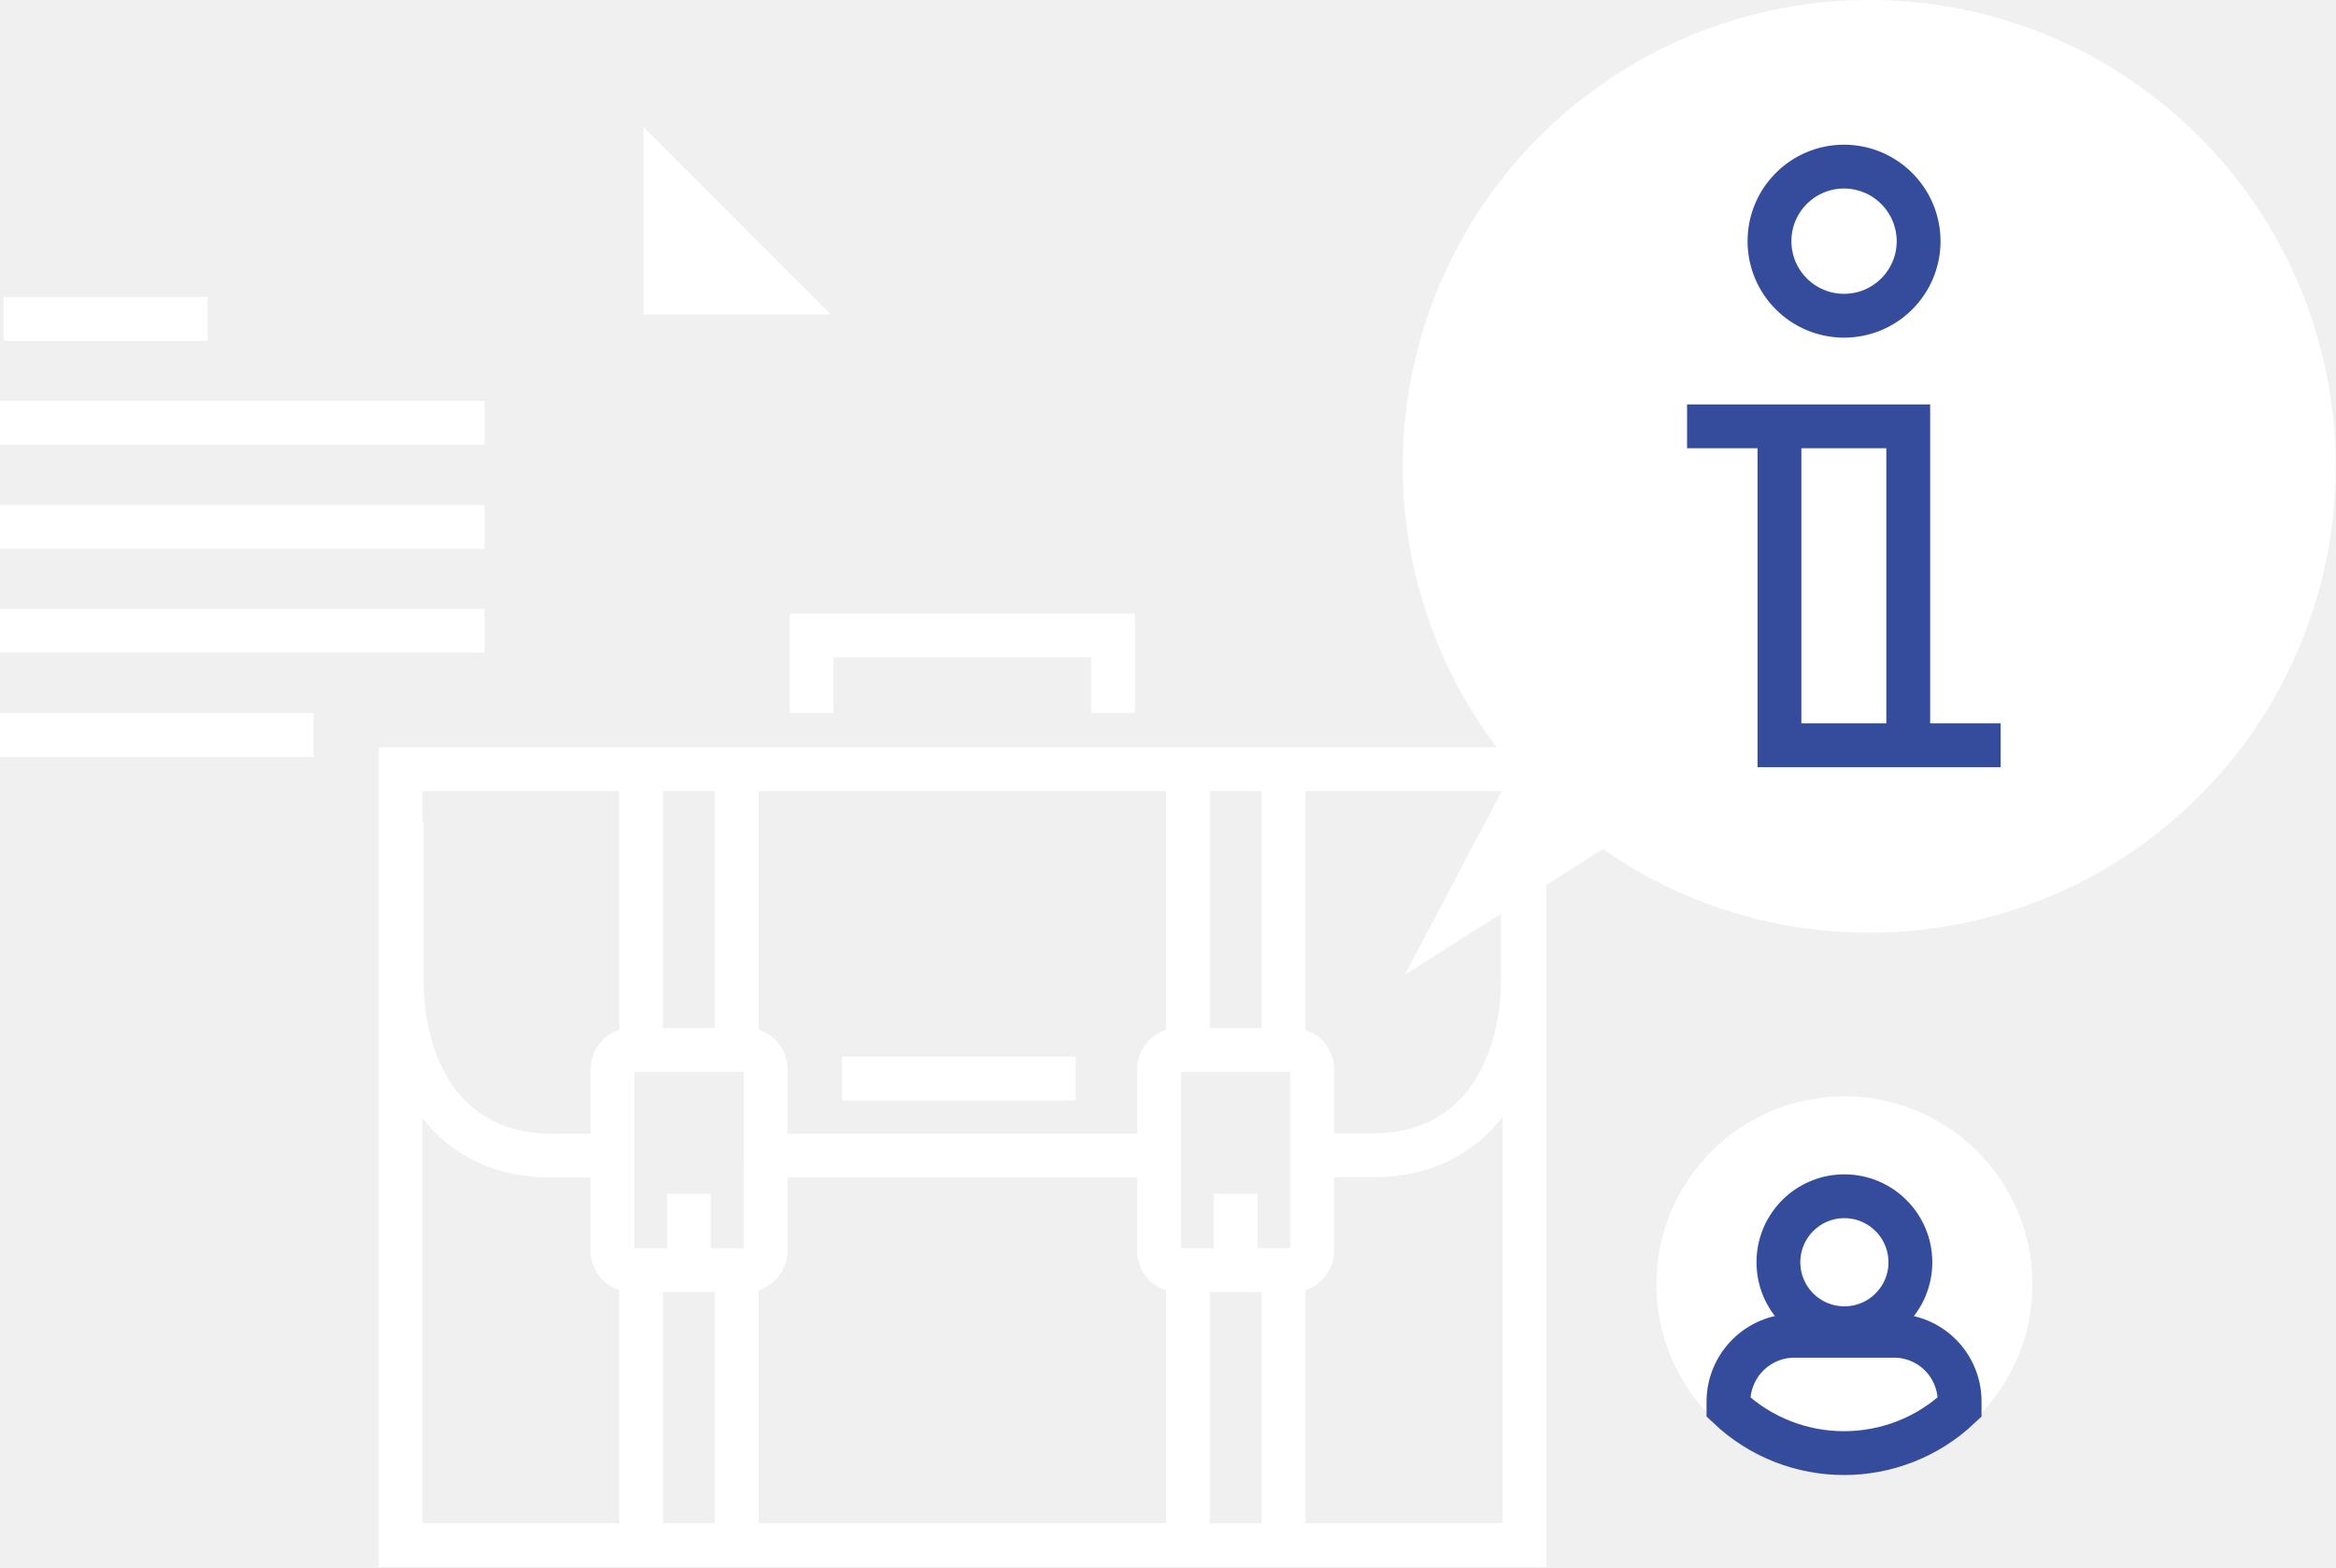
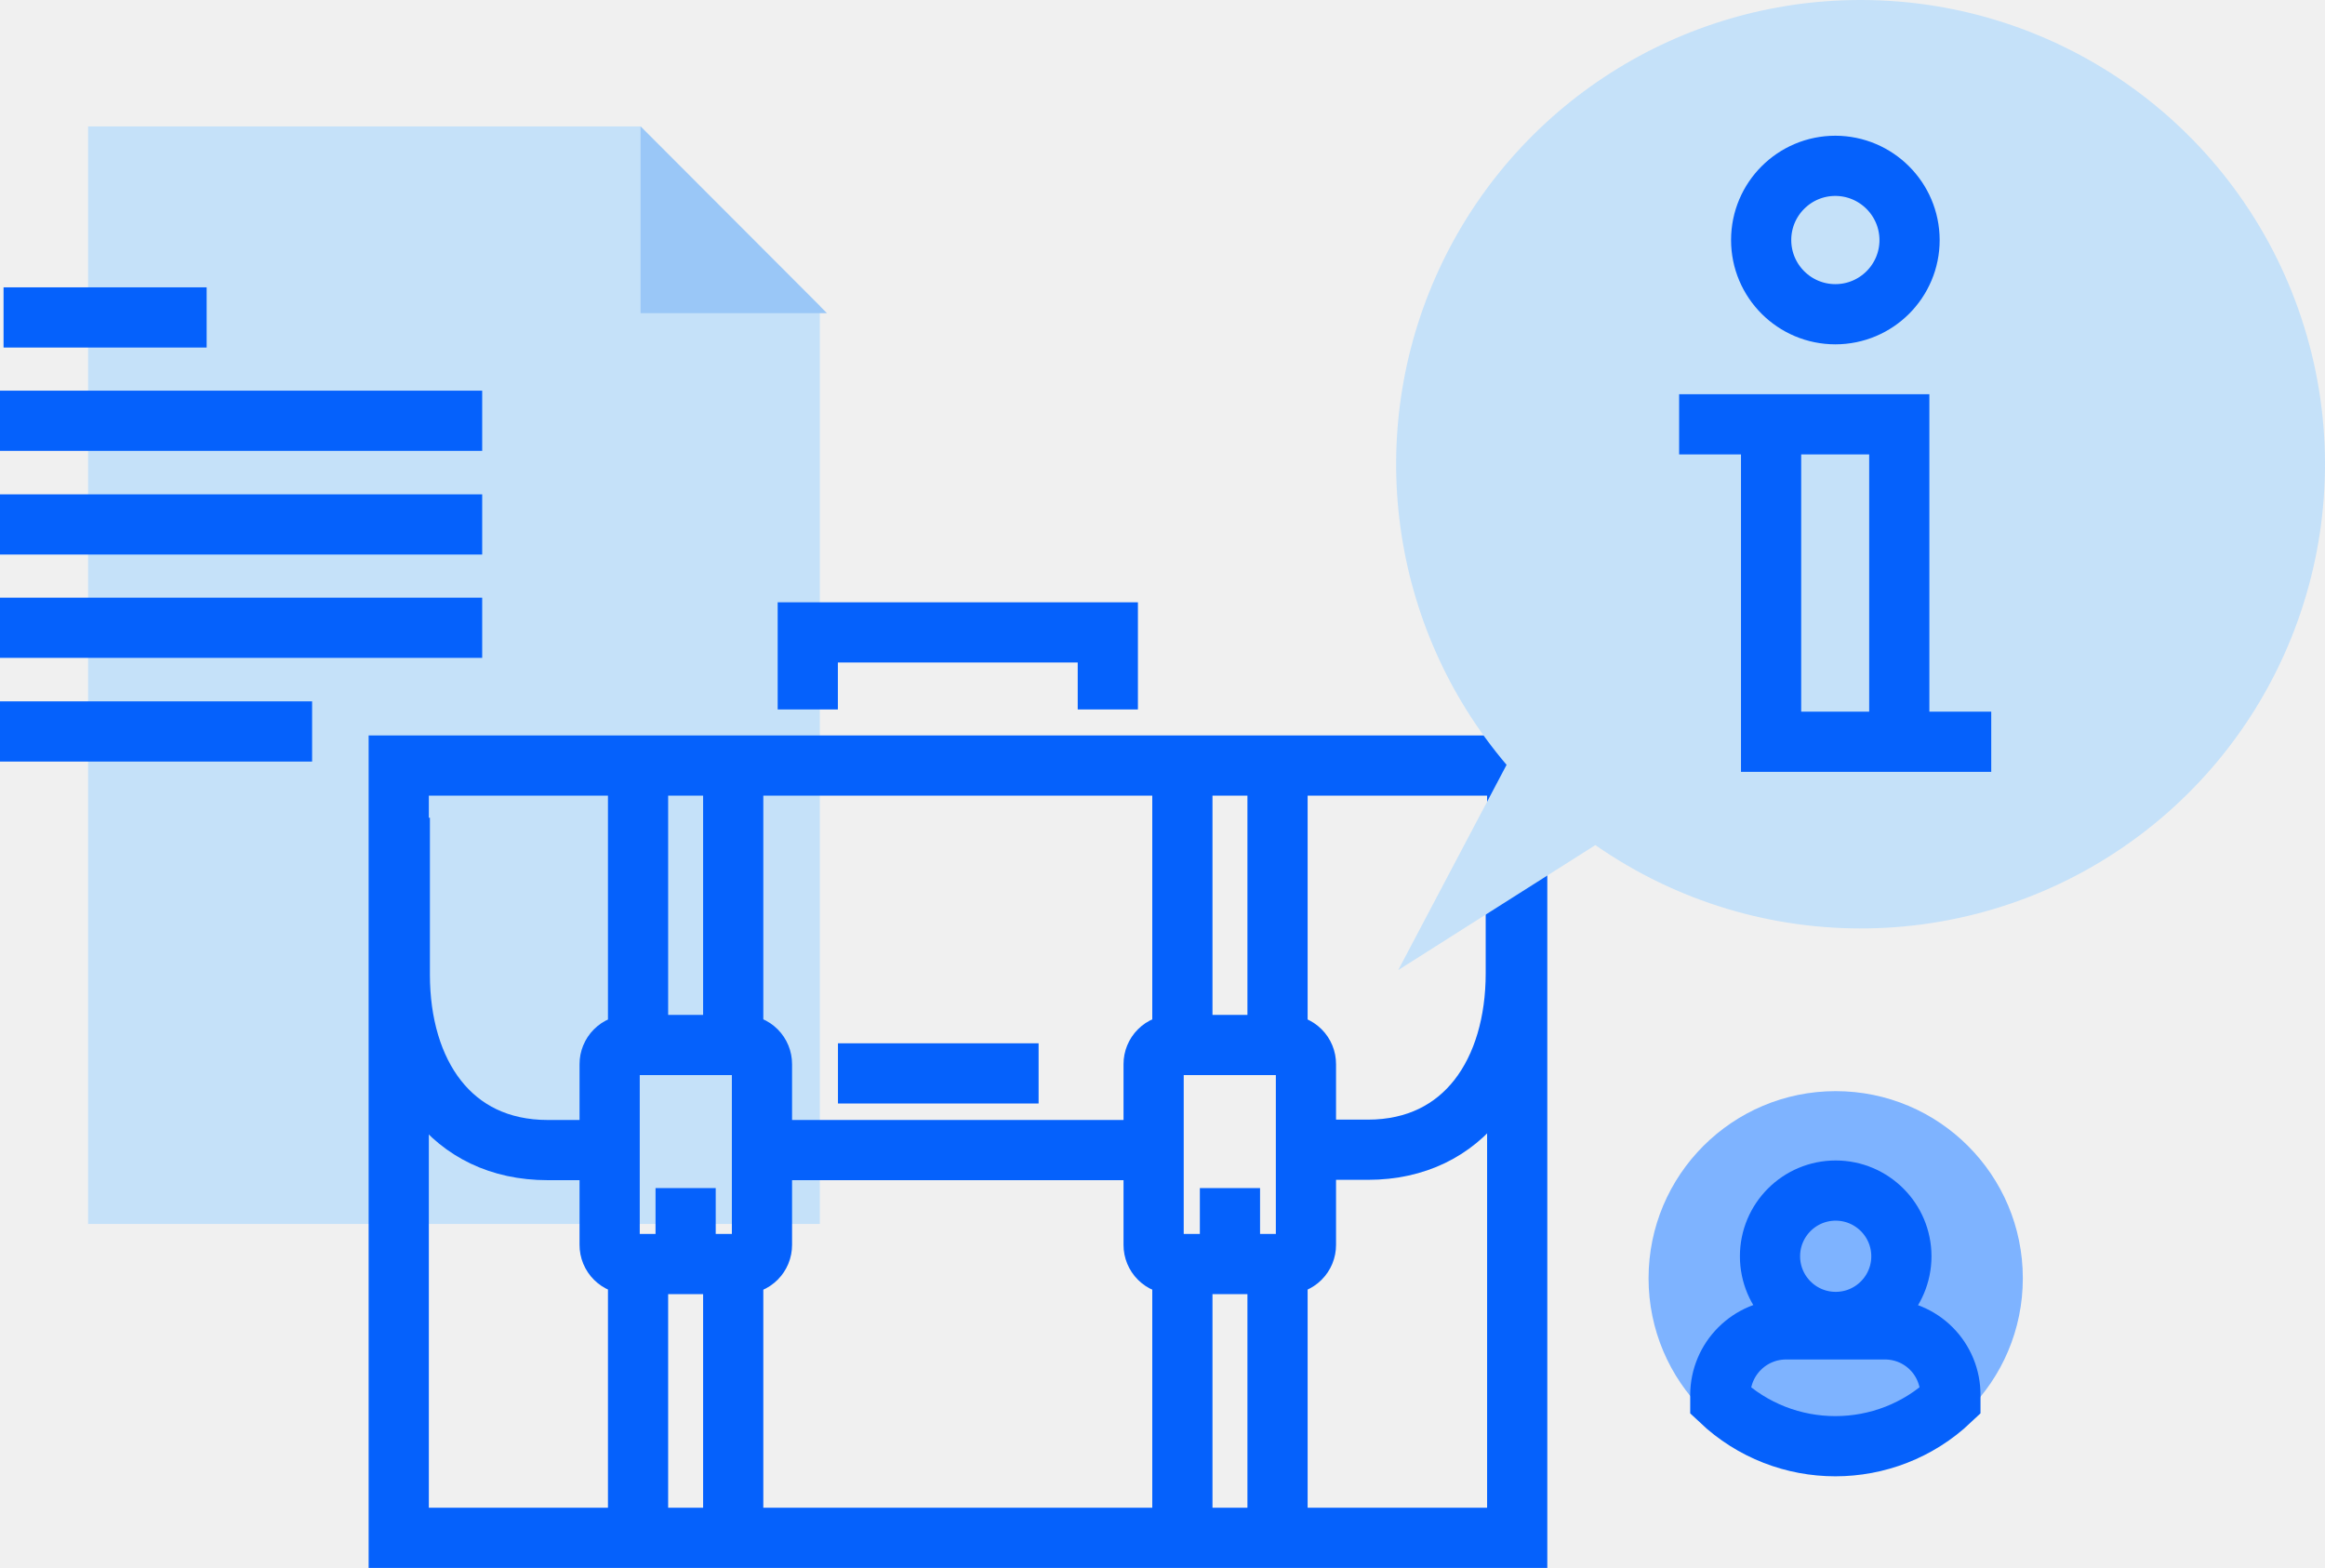
- <svg xmlns="http://www.w3.org/2000/svg" id="BlueIcons_-20-01" data-name="BlueIcons -20-01" width="133.242" height="89.38" viewBox="0 0 133.242 89.38">
+ <svg xmlns="http://www.w3.org/2000/svg" id="BlueIcons_-20-01" data-name="BlueIcons -20-01" width="154.5" height="104.189" viewBox="0 0 154.5 104.189">
  <g id="Layer_4" transform="translate(0 0)">
    <g id="Group_333" data-name="Group 333">
-       <g id="Group_320" data-name="Group 320" transform="translate(5.046 7.244)">
-         <path id="Path_416" data-name="Path 416" d="M56.462,35.6H24.8V98.5H66.738V45.876Z" transform="translate(-24.8 -35.6)" fill="none" />
-         <g id="Group_319" data-name="Group 319" transform="translate(31.662)">
-           <path id="Path_417" data-name="Path 417" d="M180.4,46.3h10.683L180.4,35.6Z" transform="translate(-180.4 -35.6)" fill="#fff" />
+       <g id="Group_320" data-name="Group 320" transform="translate(5.852 8.4)">
+         <path id="Path_416" data-name="Path 416" d="M61.514,35.6H24.8v72.932H73.429V47.515Z" transform="translate(-24.8 -35.6)" fill="#c5e1f9" />
+         <g id="Group_319" data-name="Group 319" transform="translate(36.714)">
+           <path id="Path_417" data-name="Path 417" d="M180.4,48.011h12.387L180.4,35.6Z" transform="translate(-180.4 -35.6)" fill="#9ac7f7" />
        </g>
      </g>
-       <g id="Group_321" data-name="Group 321" transform="translate(0 18.192)">
-         <line id="Line_1" data-name="Line 1" x2="11.639" transform="translate(0.203)" fill="none" stroke="#fff" stroke-width="2.5" />
-         <line id="Line_2" data-name="Line 2" x2="27.633" transform="translate(0 5.921)" fill="none" stroke="#fff" stroke-width="2.5" />
-         <line id="Line_3" data-name="Line 3" x2="27.633" transform="translate(0 11.863)" fill="none" stroke="#fff" stroke-width="2.5" />
-         <line id="Line_4" data-name="Line 4" x2="27.633" transform="translate(0 17.785)" fill="none" stroke="#fff" stroke-width="2.5" />
-         <line id="Line_5" data-name="Line 5" x2="17.886" transform="translate(0 23.726)" fill="none" stroke="#fff" stroke-width="2.5" />
+       <g id="Group_321" data-name="Group 321" transform="translate(0 21.094)">
+         <line id="Line_1" data-name="Line 1" x2="13.496" transform="translate(0.236)" fill="none" stroke="#0561fc" stroke-width="4" />
+         <line id="Line_2" data-name="Line 2" x2="32.042" transform="translate(0 6.866)" fill="none" stroke="#0561fc" stroke-width="4" />
+         <line id="Line_3" data-name="Line 3" x2="32.042" transform="translate(0 13.756)" fill="none" stroke="#0561fc" stroke-width="4" />
+         <line id="Line_4" data-name="Line 4" x2="32.042" transform="translate(0 20.622)" fill="none" stroke="#0561fc" stroke-width="4" />
+         <line id="Line_5" data-name="Line 5" x2="20.74" transform="translate(0 27.512)" fill="none" stroke="#0561fc" stroke-width="4" />
      </g>
-       <g id="Group_322" data-name="Group 322" transform="translate(94.478 62.531)">
-         <path id="Path_418" data-name="Path 418" d="M485.747,318.024A10.724,10.724,0,1,1,475.024,307.3,10.725,10.725,0,0,1,485.747,318.024Z" transform="translate(-464.3 -307.3)" fill="#fff" />
-         <path id="Path_419" data-name="Path 419" d="M506.029,339.064a3.764,3.764,0,1,1-3.765-3.764A3.769,3.769,0,0,1,506.029,339.064Z" transform="translate(-491.541 -329.602)" fill="none" stroke="#354b9c" stroke-width="2.5" />
-         <path id="Path_420" data-name="Path 420" d="M493.921,374.4h-5.657a3.769,3.769,0,0,0-3.764,3.764v.305a9.592,9.592,0,0,0,13.186,0v-.305A3.743,3.743,0,0,0,493.921,374.4Z" transform="translate(-480.39 -360.746)" fill="none" stroke="#354b9c" stroke-width="2.5" />
+       <g id="Group_322" data-name="Group 322" transform="translate(109.551 72.507)">
+         <path id="Path_418" data-name="Path 418" d="M489.169,319.735A12.435,12.435,0,1,1,476.734,307.3,12.436,12.436,0,0,1,489.169,319.735Z" transform="translate(-464.3 -307.3)" fill="#7eb3ff" />
+         <path id="Path_419" data-name="Path 419" d="M507.23,339.665a4.365,4.365,0,1,1-4.365-4.365A4.37,4.37,0,0,1,507.23,339.665Z" transform="translate(-490.431 -328.693)" fill="none" stroke="#0561fc" stroke-width="4" />
+         <path id="Path_420" data-name="Path 420" d="M495.424,374.4h-6.559a4.37,4.37,0,0,0-4.365,4.365v.354a11.122,11.122,0,0,0,15.29,0v-.354A4.34,4.34,0,0,0,495.424,374.4Z" transform="translate(-479.734 -358.568)" fill="none" stroke="#0561fc" stroke-width="4" />
      </g>
-       <g id="Group_331" data-name="Group 331" transform="translate(22.851 36.241)">
-         <line id="Line_6" data-name="Line 6" x2="13.735" transform="translate(25.171 25.273)" fill="none" stroke="#fff" stroke-width="2.5" stroke-dasharray="13.333" />
-         <g id="Group_323" data-name="Group 323" transform="translate(0.061 10.541)">
-           <path id="Path_421" data-name="Path 421" d="M124.565,249.346h-3.48c-5.6,0-8.485-4.456-8.485-10.052V230.3" transform="translate(-112.6 -230.219)" fill="none" stroke="#fff" stroke-width="2.5" />
-           <path id="Path_422" data-name="Path 422" d="M379.906,229.9v8.994c0,5.6-2.89,10.113-8.485,10.113H367.9" transform="translate(-315.95 -229.9)" fill="none" stroke="#fff" stroke-width="2.5" />
+       <g id="Group_331" data-name="Group 331" transform="translate(26.497 42.023)">
+         <line id="Line_6" data-name="Line 6" x2="15.927" transform="translate(29.187 29.305)" fill="none" stroke="#0561fc" stroke-width="4" stroke-dasharray="13.333" />
+         <g id="Group_323" data-name="Group 323" transform="translate(0.071 12.222)">
+           <path id="Path_421" data-name="Path 421" d="M126.474,252.385h-4.035c-6.489,0-9.839-5.167-9.839-11.656V230.3" transform="translate(-112.6 -230.206)" fill="none" stroke="#0561fc" stroke-width="4" />
+           <path id="Path_422" data-name="Path 422" d="M381.821,229.9v10.429c0,6.489-3.351,11.727-9.839,11.727H367.9" transform="translate(-307.662 -229.9)" fill="none" stroke="#0561fc" stroke-width="4" />
        </g>
-         <g id="Group_330" data-name="Group 330" transform="translate(12.087 7.814)">
+         <g id="Group_330" data-name="Group 330" transform="translate(14.015 9.06)">
          <g id="Group_326" data-name="Group 326">
-             <g id="Group_324" data-name="Group 324" transform="translate(1.628)">
-               <line id="Line_7" data-name="Line 7" y1="15.506" transform="translate(5.453)" fill="none" stroke="#fff" stroke-width="2.5" />
-               <line id="Line_8" data-name="Line 8" y1="15.506" fill="none" stroke="#fff" stroke-width="2.5" />
+             <g id="Group_324" data-name="Group 324" transform="translate(1.888)">
+               <line id="Line_7" data-name="Line 7" y1="17.979" transform="translate(6.323)" fill="none" stroke="#0561fc" stroke-width="4" />
+               <line id="Line_8" data-name="Line 8" y1="17.979" fill="none" stroke="#0561fc" stroke-width="4" />
            </g>
-             <g id="Group_325" data-name="Group 325" transform="translate(1.628 28.081)">
-               <line id="Line_9" data-name="Line 9" y1="15.526" transform="translate(5.453)" fill="none" stroke="#fff" stroke-width="2.5" />
-               <line id="Line_10" data-name="Line 10" y1="15.526" fill="none" stroke="#fff" stroke-width="2.5" />
+             <g id="Group_325" data-name="Group 325" transform="translate(1.888 32.561)">
+               <line id="Line_9" data-name="Line 9" y1="18.003" transform="translate(6.323)" fill="none" stroke="#0561fc" stroke-width="4" />
+               <line id="Line_10" data-name="Line 10" y1="18.003" fill="none" stroke="#0561fc" stroke-width="4" />
            </g>
-             <path id="Path_423" data-name="Path 423" d="M180.43,305.756a1.094,1.094,0,0,1-1.1,1.1H172.8a1.094,1.094,0,0,1-1.1-1.1V295.4a1.094,1.094,0,0,1,1.1-1.1h6.532a1.094,1.094,0,0,1,1.1,1.1Z" transform="translate(-171.7 -278.469)" fill="none" stroke="#fff" stroke-width="2.5" />
-             <line id="Line_11" data-name="Line 11" y1="3.683" transform="translate(4.355 24.032)" fill="none" stroke="#fff" stroke-width="2.5" />
+             <path id="Path_423" data-name="Path 423" d="M181.822,307.584a1.269,1.269,0,0,1-1.274,1.274h-7.574a1.269,1.269,0,0,1-1.274-1.274v-12.01a1.269,1.269,0,0,1,1.274-1.274h7.574a1.269,1.269,0,0,1,1.274,1.274Z" transform="translate(-171.7 -275.943)" fill="none" stroke="#0561fc" stroke-width="4" />
+             <line id="Line_11" data-name="Line 11" y1="4.271" transform="translate(5.049 27.866)" fill="none" stroke="#0561fc" stroke-width="4" />
          </g>
-           <g id="Group_329" data-name="Group 329" transform="translate(31.174)">
-             <g id="Group_327" data-name="Group 327" transform="translate(1.648)">
-               <line id="Line_12" data-name="Line 12" y1="15.506" transform="translate(5.453)" fill="none" stroke="#fff" stroke-width="2.5" />
-               <line id="Line_13" data-name="Line 13" y1="15.506" fill="none" stroke="#fff" stroke-width="2.5" />
+           <g id="Group_329" data-name="Group 329" transform="translate(36.148)">
+             <g id="Group_327" data-name="Group 327" transform="translate(1.911)">
+               <line id="Line_12" data-name="Line 12" y1="17.979" transform="translate(6.323)" fill="none" stroke="#0561fc" stroke-width="4" />
+               <line id="Line_13" data-name="Line 13" y1="17.979" fill="none" stroke="#0561fc" stroke-width="4" />
            </g>
-             <g id="Group_328" data-name="Group 328" transform="translate(1.648 28.081)">
-               <line id="Line_14" data-name="Line 14" y1="15.526" transform="translate(5.453)" fill="none" stroke="#fff" stroke-width="2.5" />
-               <line id="Line_15" data-name="Line 15" y1="15.526" fill="none" stroke="#fff" stroke-width="2.5" />
+             <g id="Group_328" data-name="Group 328" transform="translate(1.911 32.561)">
+               <line id="Line_14" data-name="Line 14" y1="18.003" transform="translate(6.323)" fill="none" stroke="#0561fc" stroke-width="4" />
+               <line id="Line_15" data-name="Line 15" y1="18.003" fill="none" stroke="#0561fc" stroke-width="4" />
            </g>
-             <path id="Path_424" data-name="Path 424" d="M333.63,305.756a1.094,1.094,0,0,1-1.1,1.1H326a1.094,1.094,0,0,1-1.1-1.1V295.4a1.094,1.094,0,0,1,1.1-1.1h6.532a1.094,1.094,0,0,1,1.1,1.1Z" transform="translate(-324.9 -278.469)" fill="none" stroke="#fff" stroke-width="2.5" />
-             <line id="Line_16" data-name="Line 16" y1="3.683" transform="translate(4.375 24.032)" fill="none" stroke="#fff" stroke-width="2.5" />
+             <path id="Path_424" data-name="Path 424" d="M335.022,307.584a1.269,1.269,0,0,1-1.274,1.274h-7.574a1.269,1.269,0,0,1-1.274-1.274v-12.01a1.269,1.269,0,0,1,1.274-1.274h7.574a1.269,1.269,0,0,1,1.274,1.274Z" transform="translate(-324.9 -275.943)" fill="none" stroke="#0561fc" stroke-width="4" />
+             <line id="Line_16" data-name="Line 16" y1="4.271" transform="translate(5.073 27.866)" fill="none" stroke="#0561fc" stroke-width="4" />
          </g>
        </g>
-         <line id="Line_17" data-name="Line 17" x2="22.526" transform="translate(20.776 29.668)" fill="none" stroke="#fff" stroke-width="2.5" />
-         <rect id="Rectangle_123" data-name="Rectangle 123" width="64.098" height="44.258" transform="translate(0 7.631)" fill="none" stroke="#fff" stroke-width="2.5" />
-         <path id="Path_425" data-name="Path 425" d="M227.5,182.516V178.1h17.194v4.416" transform="translate(-204.059 -178.1)" fill="none" stroke="#fff" stroke-width="2.5" />
+         <line id="Line_17" data-name="Line 17" x2="26.12" transform="translate(24.09 34.401)" fill="none" stroke="#0561fc" stroke-width="4" />
+         <rect id="Rectangle_123" data-name="Rectangle 123" width="74.324" height="51.319" transform="translate(0 8.848)" fill="none" stroke="#0561fc" stroke-width="4" />
+         <path id="Path_425" data-name="Path 425" d="M227.5,183.22V178.1h19.938v5.12" transform="translate(-200.319 -178.1)" fill="none" stroke="#0561fc" stroke-width="4" />
      </g>
-       <path id="Path_426" data-name="Path 426" d="M419.836,0a26.606,26.606,0,0,0-20.308,43.831l-6.206,11.761,11.293-7.163A26.6,26.6,0,1,0,419.836,0Z" transform="translate(-313.19)" fill="#fff" />
-       <g id="Group_332" data-name="Group 332" transform="translate(96.228 24.316)">
-         <path id="Path_427" data-name="Path 427" d="M485.516,137.692V119.5H472.9" transform="translate(-472.9 -119.5)" fill="none" stroke="#354b9c" stroke-width="2.5" />
-         <path id="Path_428" data-name="Path 428" d="M498.8,119.5v18.192h12.616" transform="translate(-493.53 -119.5)" fill="none" stroke="#354b9c" stroke-width="2.5" />
+       <path id="Path_426" data-name="Path 426" d="M424.086,0a30.851,30.851,0,0,0-23.548,50.824l-7.2,13.638,13.1-8.305A30.848,30.848,0,1,0,424.086,0Z" transform="translate(-300.424)" fill="#c5e1f9" />
+       <g id="Group_332" data-name="Group 332" transform="translate(111.581 28.196)">
+         <path id="Path_427" data-name="Path 427" d="M487.529,140.594V119.5H472.9" transform="translate(-472.9 -119.5)" fill="none" stroke="#0561fc" stroke-width="4" />
+         <path id="Path_428" data-name="Path 428" d="M498.8,119.5v21.094h14.629" transform="translate(-492.689 -119.5)" fill="none" stroke="#0561fc" stroke-width="4" />
      </g>
-       <path id="Path_429" data-name="Path 429" d="M504.506,50.952a4.253,4.253,0,1,1-4.253-4.253A4.264,4.264,0,0,1,504.506,50.952Z" transform="translate(-395.071 -37.197)" fill="none" stroke="#354b9c" stroke-width="2.5" />
+       <path id="Path_429" data-name="Path 429" d="M505.863,51.631a4.931,4.931,0,1,1-4.931-4.931A4.944,4.944,0,0,1,505.863,51.631Z" transform="translate(-378.969 -35.681)" fill="none" stroke="#0561fc" stroke-width="4" />
    </g>
  </g>
</svg>
